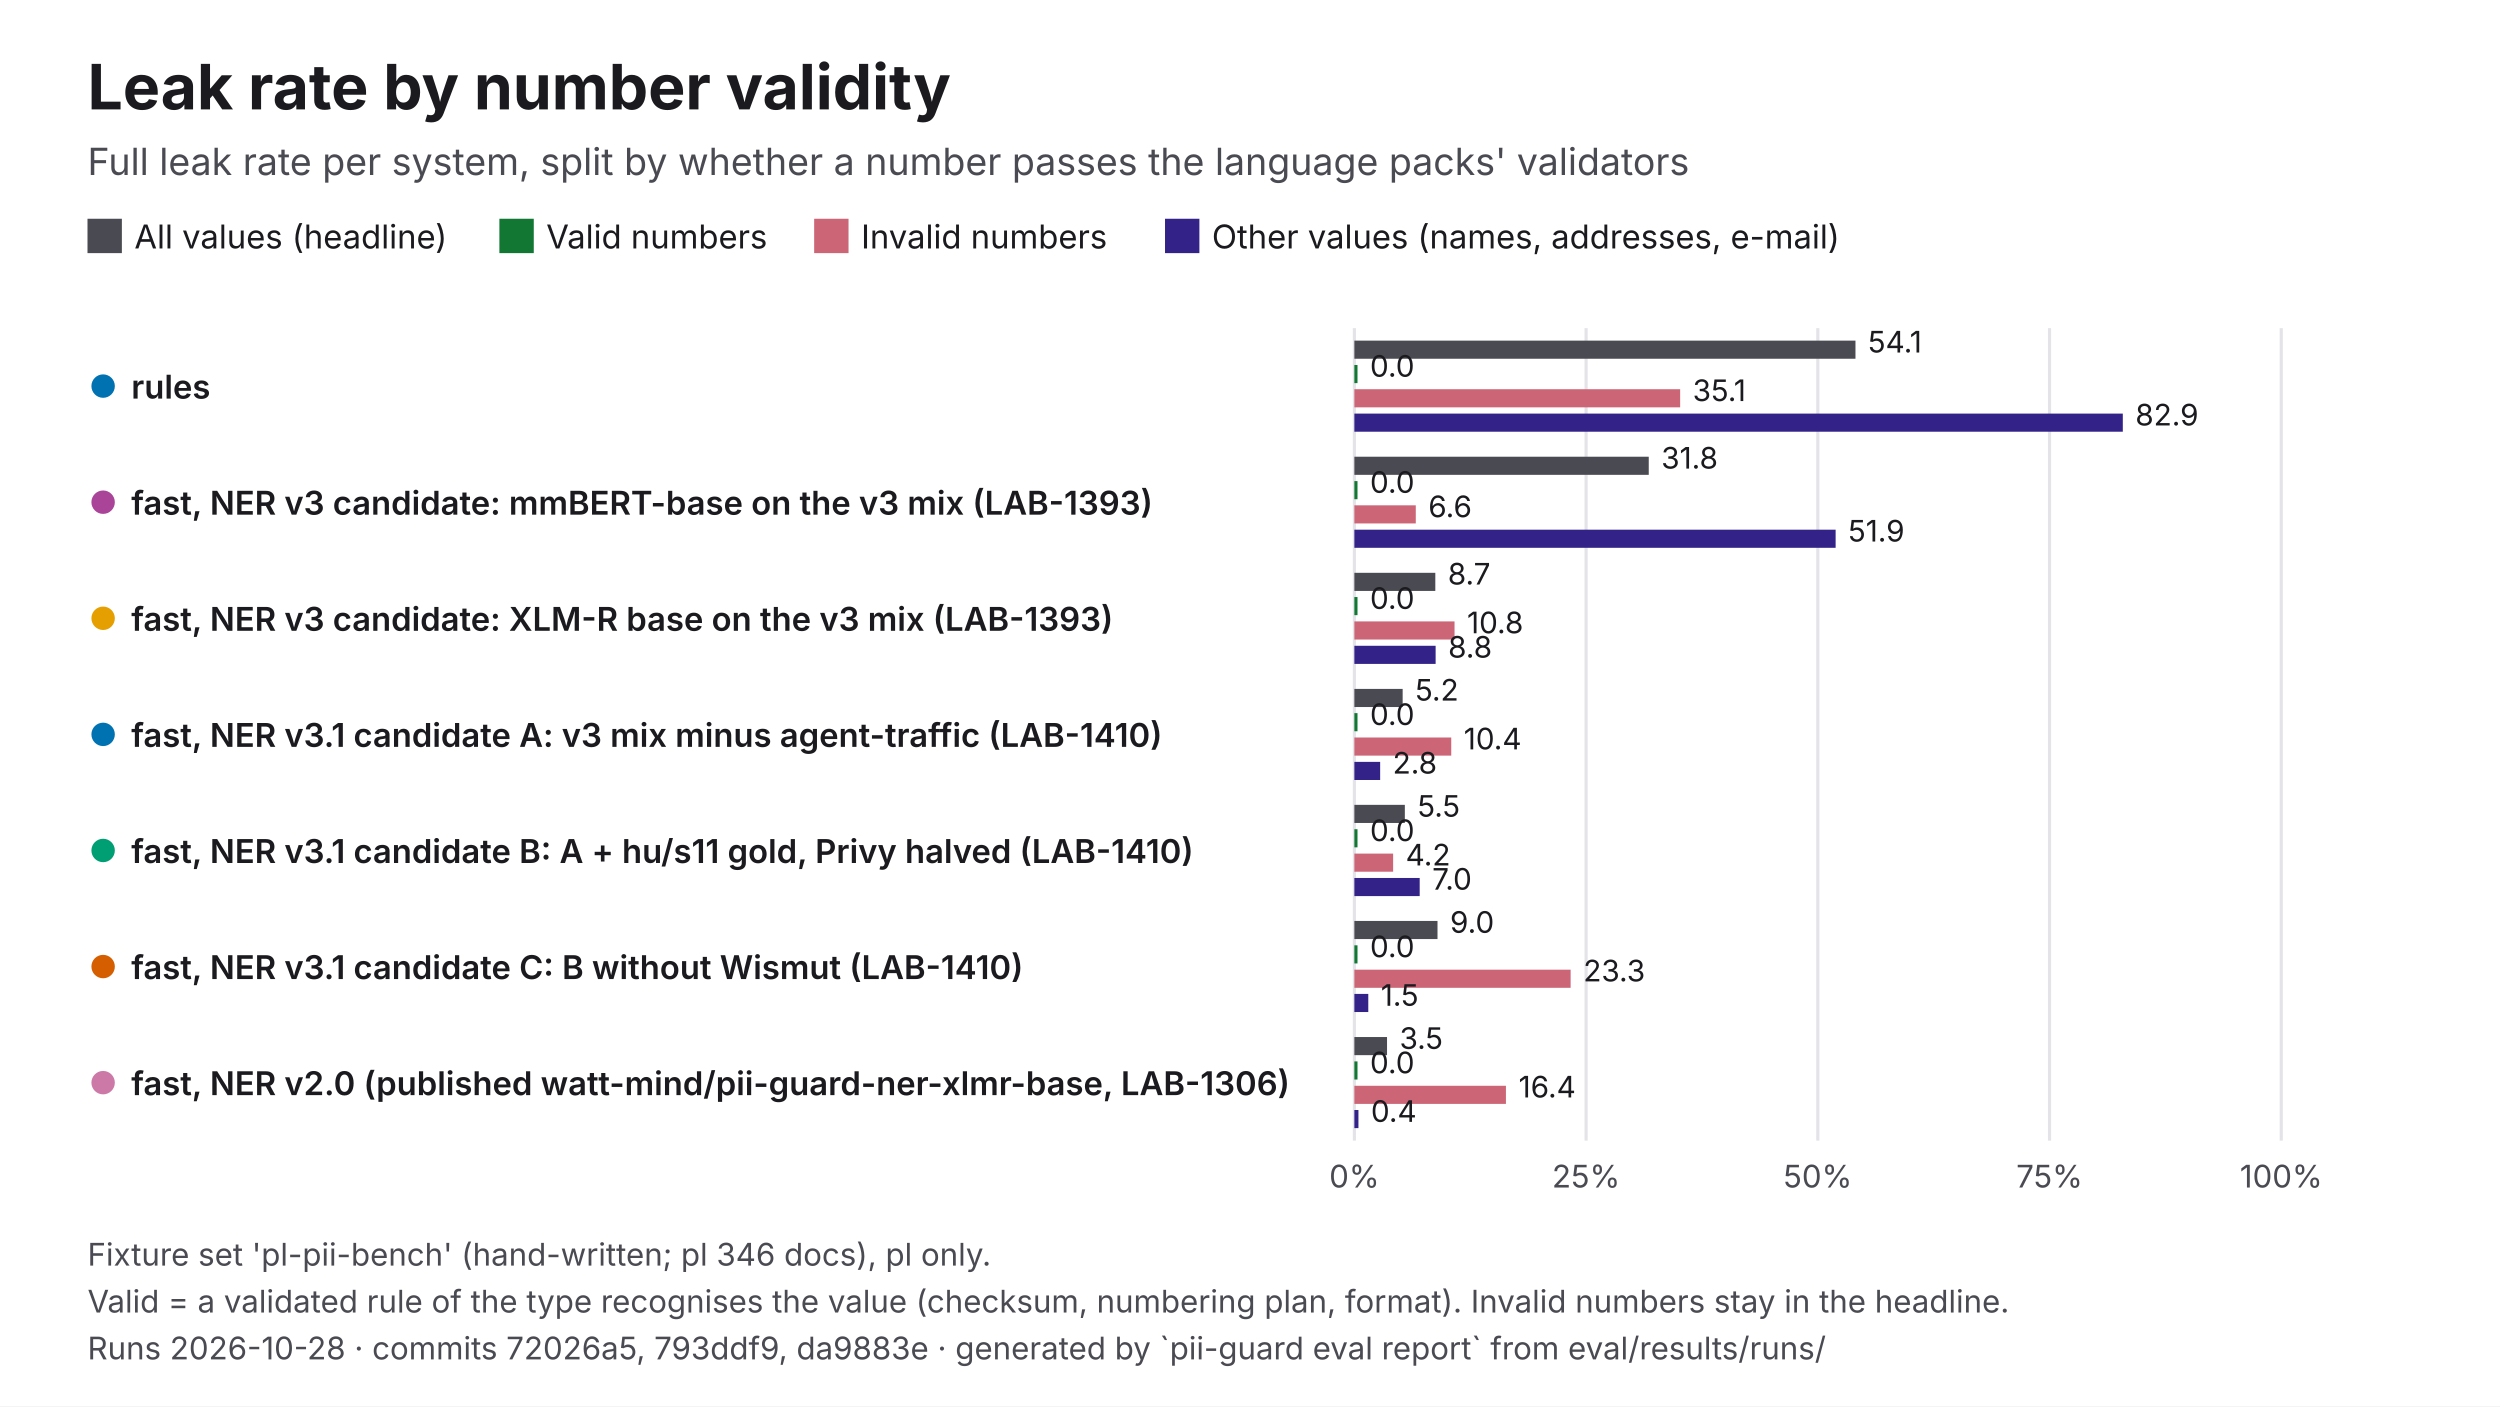
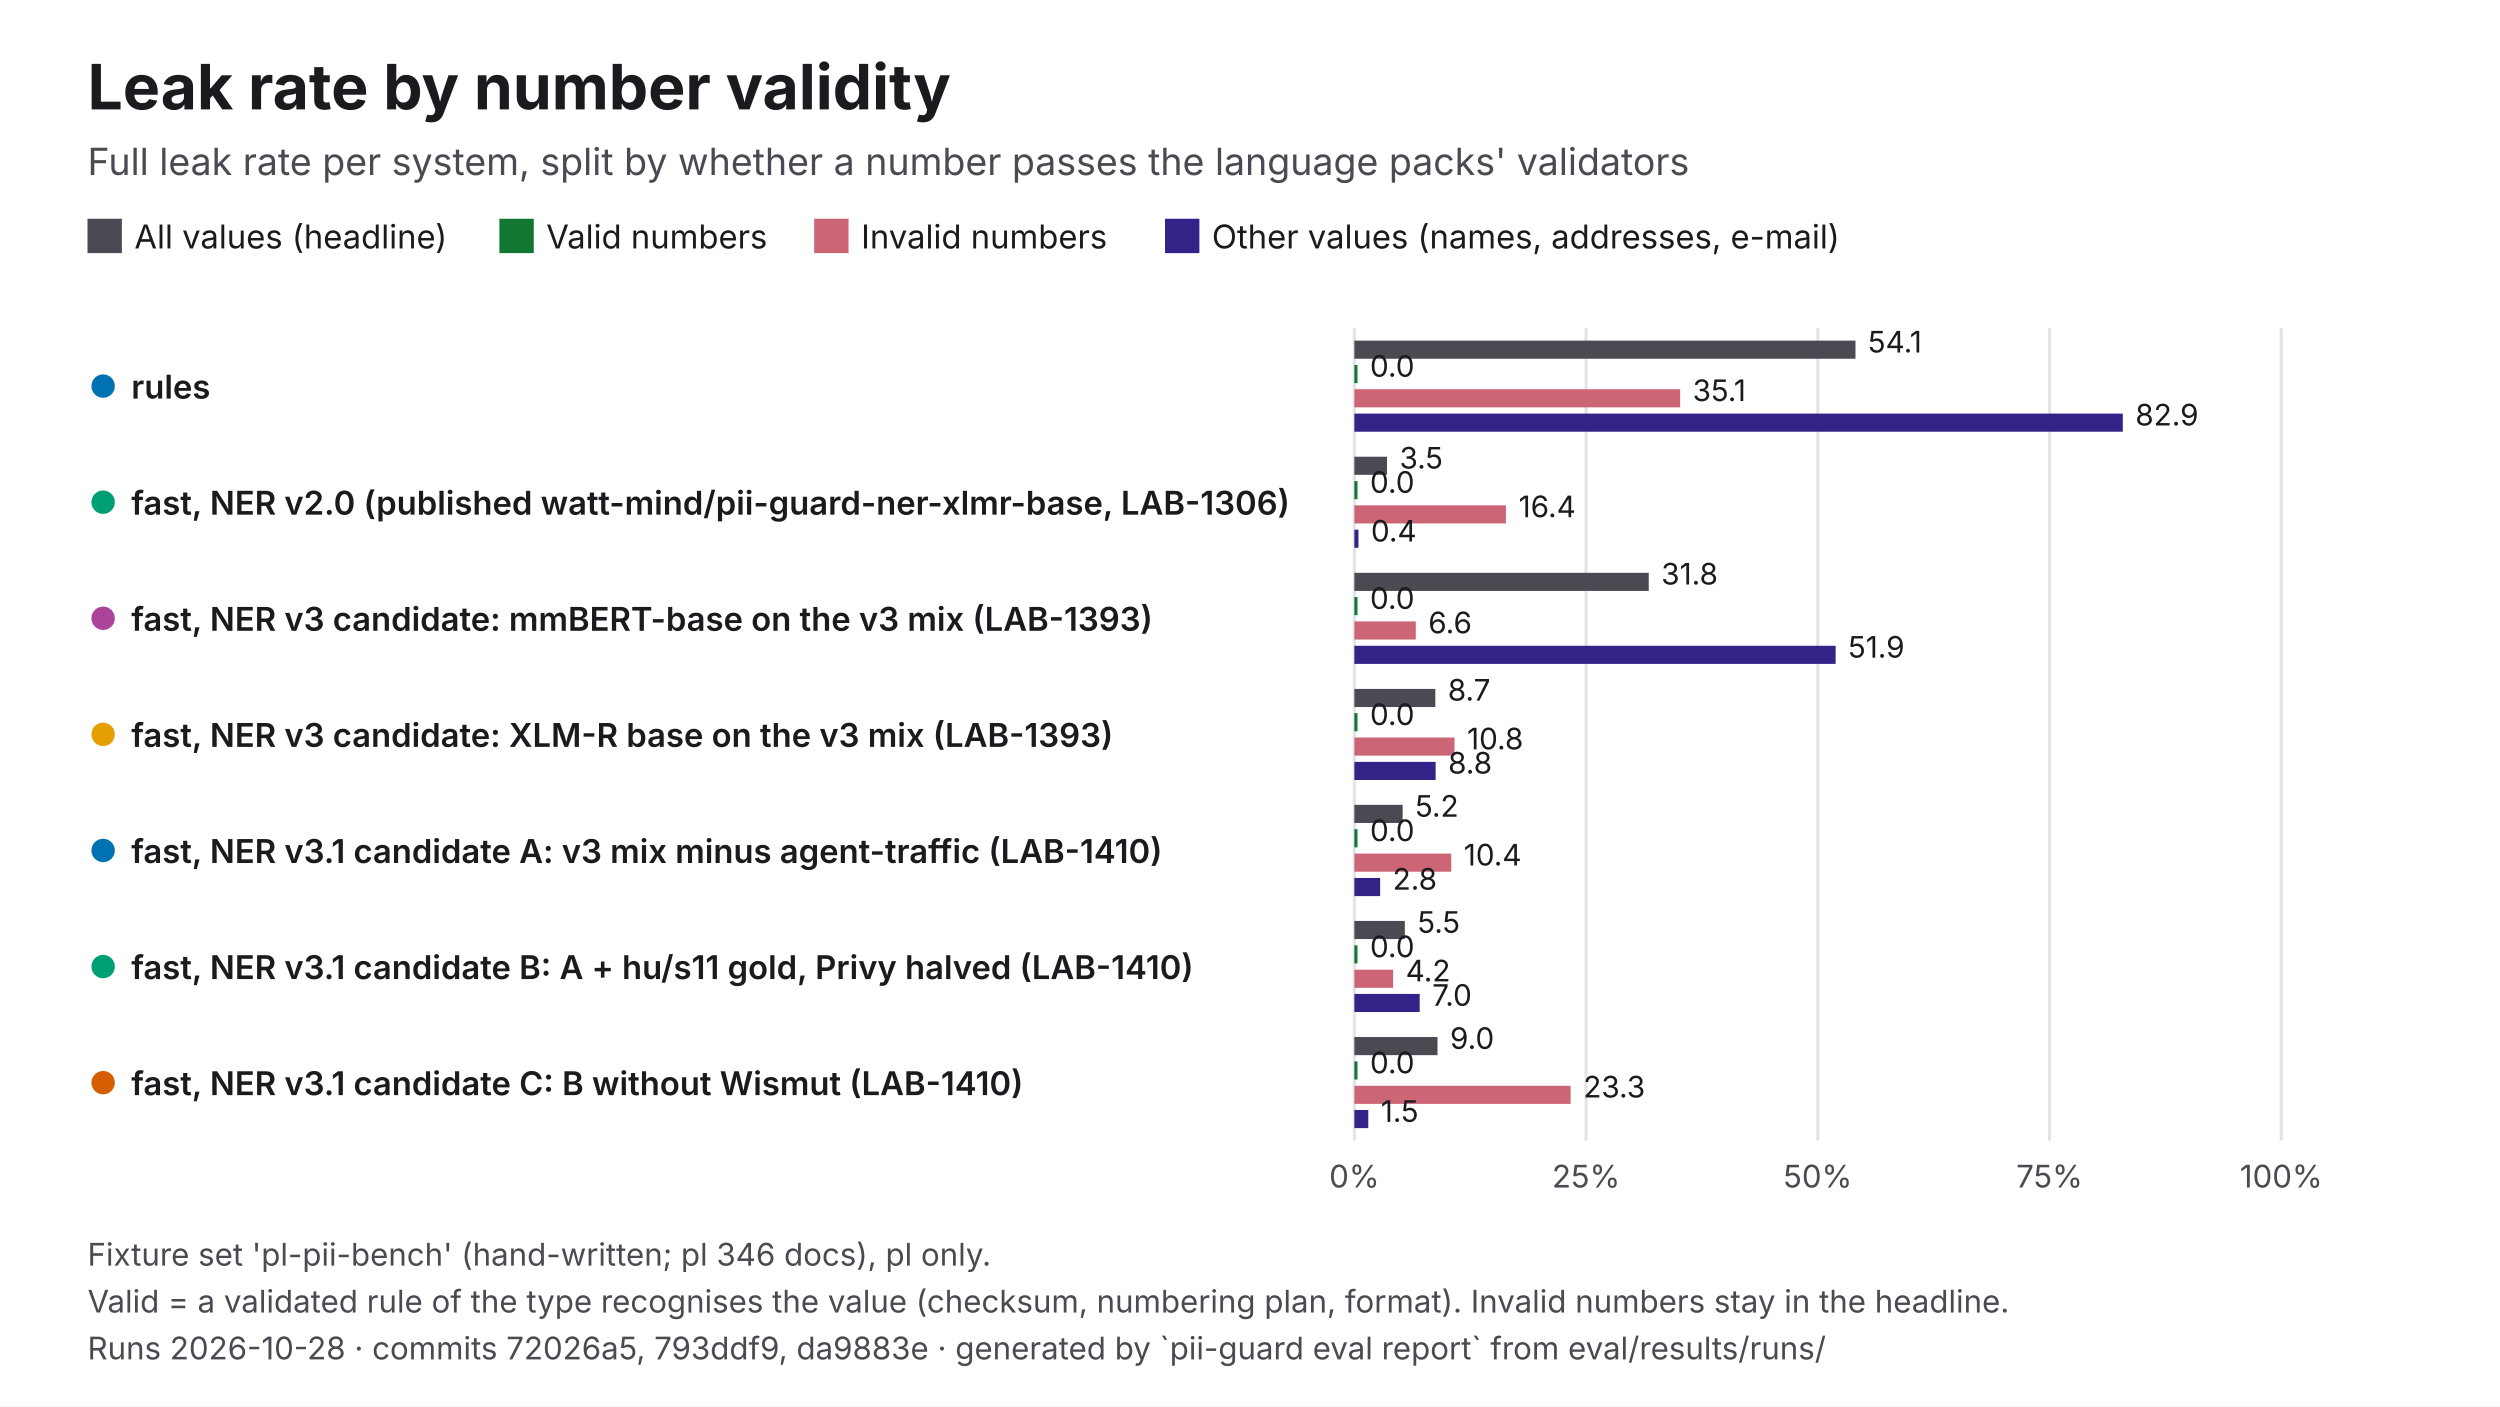
<svg xmlns="http://www.w3.org/2000/svg" viewBox="0 0 1600 900" width="1600" height="900" role="img" aria-labelledby="t d" font-family="Inter, 'Helvetica Neue', Helvetica, Arial, sans-serif">
  <rect width="1600" height="900" fill="#FFFFFF" />
  <text x="56" y="70" font-size="40" fill="#1B1B1F" font-weight="700">Leak rate by number validity</text>
  <text x="56" y="112" font-size="24" fill="#4A4A52">Full leak rate per system, split by whether a number passes the language packs' validators</text>
  <rect x="56" y="140" width="22" height="22" fill="#4A4A52" />
  <text x="86" y="159" font-size="21" fill="#1B1B1F">All values (headline)</text>
  <rect x="319.61" y="140" width="22" height="22" fill="#117733" />
  <text x="349.6" y="159" font-size="21" fill="#1B1B1F">Valid numbers</text>
  <rect x="521.06" y="140" width="22" height="22" fill="#CC6677" />
  <text x="551.1" y="159" font-size="21" fill="#1B1B1F">Invalid numbers</text>
  <rect x="745.61" y="140" width="22" height="22" fill="#332288" />
  <text x="775.6" y="159" font-size="21" fill="#1B1B1F">Other values (names, addresses, e-mail)</text>
  <line x1="866.8" y1="210" x2="866.8" y2="730" stroke="#E3E3E8" stroke-width="2" />
  <text x="866.8" y="760" font-size="20" fill="#4A4A52" text-anchor="middle">0%</text>
  <line x1="1015.1" y1="210" x2="1015.1" y2="730" stroke="#E3E3E8" stroke-width="2" />
  <text x="1015.1" y="760" font-size="20" fill="#4A4A52" text-anchor="middle">25%</text>
  <line x1="1163.4" y1="210" x2="1163.4" y2="730" stroke="#E3E3E8" stroke-width="2" />
  <text x="1163.4" y="760" font-size="20" fill="#4A4A52" text-anchor="middle">50%</text>
  <line x1="1311.7" y1="210" x2="1311.7" y2="730" stroke="#E3E3E8" stroke-width="2" />
  <text x="1311.7" y="760" font-size="20" fill="#4A4A52" text-anchor="middle">75%</text>
  <line x1="1460" y1="210" x2="1460" y2="730" stroke="#E3E3E8" stroke-width="2" />
  <text x="1460" y="760" font-size="20" fill="#4A4A52" text-anchor="middle">100%</text>
  <circle cx="66" cy="247.1" r="9" fill="#0072B2" stroke="#FFFFFF" stroke-width="3" />
  <text x="84" y="255.1" font-size="21" fill="#1B1B1F" font-weight="600">rules</text>
  <rect x="866.8" y="218" width="320.7" height="11.6" fill="#4A4A52" />
  <text x="1195.5" y="225.6" font-size="19" fill="#1B1B1F">54.1</text>
  <rect x="866.8" y="233.6" width="2" height="11.6" fill="#117733" />
  <text x="876.8" y="241.1" font-size="19" fill="#1B1B1F">0.0</text>
  <rect x="866.8" y="249.1" width="208.5" height="11.6" fill="#CC6677" />
  <text x="1083.3" y="256.7" font-size="19" fill="#1B1B1F">35.1</text>
  <rect x="866.8" y="264.7" width="491.8" height="11.6" fill="#332288" />
  <text x="1366.6" y="272.3" font-size="19" fill="#1B1B1F">82.9</text>
-   <circle cx="66" cy="321.4" r="9" fill="#AA4499" stroke="#FFFFFF" stroke-width="3" />
-   <text x="84" y="329.4" font-size="21" fill="#1B1B1F" font-weight="600">fast, NER v3 candidate: mmBERT-base on the v3 mix (LAB-1393)</text>
-   <rect x="866.8" y="292.3" width="188.4" height="11.6" fill="#4A4A52" />
-   <text x="1063.2" y="299.9" font-size="19" fill="#1B1B1F">31.8</text>
+   <circle cx="66" cy="321.4" r="9" fill="#009E73" stroke="#FFFFFF" stroke-width="3" />
+   <text x="84" y="329.4" font-size="21" fill="#1B1B1F" font-weight="600">fast, NER v2.0 (published watt-mind/pii-guard-ner-xlmr-base, LAB-1306)</text>
+   <rect x="866.8" y="292.3" width="20.9" height="11.6" fill="#4A4A52" />
+   <text x="895.7" y="299.9" font-size="19" fill="#1B1B1F">3.5</text>
  <rect x="866.8" y="307.9" width="2" height="11.6" fill="#117733" />
  <text x="876.8" y="315.4" font-size="19" fill="#1B1B1F">0.0</text>
-   <rect x="866.8" y="323.4" width="39.3" height="11.6" fill="#CC6677" />
-   <text x="914.1" y="331" font-size="19" fill="#1B1B1F">6.6</text>
-   <rect x="866.8" y="339" width="308" height="11.6" fill="#332288" />
-   <text x="1182.8" y="346.6" font-size="19" fill="#1B1B1F">51.9</text>
-   <circle cx="66" cy="395.7" r="9" fill="#E69F00" stroke="#FFFFFF" stroke-width="3" />
-   <text x="84" y="403.7" font-size="21" fill="#1B1B1F" font-weight="600">fast, NER v3 candidate: XLM-R base on the v3 mix (LAB-1393)</text>
-   <rect x="866.8" y="366.6" width="51.8" height="11.6" fill="#4A4A52" />
-   <text x="926.6" y="374.1" font-size="19" fill="#1B1B1F">8.7</text>
+   <rect x="866.8" y="323.4" width="97" height="11.6" fill="#CC6677" />
+   <text x="971.9" y="331" font-size="19" fill="#1B1B1F">16.4</text>
+   <rect x="866.8" y="339" width="2.6" height="11.6" fill="#332288" />
+   <text x="877.4" y="346.6" font-size="19" fill="#1B1B1F">0.4</text>
+   <circle cx="66" cy="395.7" r="9" fill="#AA4499" stroke="#FFFFFF" stroke-width="3" />
+   <text x="84" y="403.7" font-size="21" fill="#1B1B1F" font-weight="600">fast, NER v3 candidate: mmBERT-base on the v3 mix (LAB-1393)</text>
+   <rect x="866.8" y="366.6" width="188.4" height="11.6" fill="#4A4A52" />
+   <text x="1063.2" y="374.1" font-size="19" fill="#1B1B1F">31.8</text>
  <rect x="866.8" y="382.1" width="2" height="11.6" fill="#117733" />
  <text x="876.8" y="389.7" font-size="19" fill="#1B1B1F">0.0</text>
-   <rect x="866.8" y="397.7" width="64.1" height="11.6" fill="#CC6677" />
-   <text x="938.9" y="405.3" font-size="19" fill="#1B1B1F">10.8</text>
-   <rect x="866.8" y="413.3" width="52" height="11.6" fill="#332288" />
-   <text x="926.8" y="420.9" font-size="19" fill="#1B1B1F">8.8</text>
-   <circle cx="66" cy="470" r="9" fill="#0072B2" stroke="#FFFFFF" stroke-width="3" />
-   <text x="84" y="478" font-size="21" fill="#1B1B1F" font-weight="600">fast, NER v3.1 candidate A: v3 mix minus agent-traffic (LAB-1410)</text>
-   <rect x="866.8" y="440.9" width="30.9" height="11.6" fill="#4A4A52" />
-   <text x="905.7" y="448.4" font-size="19" fill="#1B1B1F">5.2</text>
+   <rect x="866.8" y="397.7" width="39.3" height="11.6" fill="#CC6677" />
+   <text x="914.1" y="405.3" font-size="19" fill="#1B1B1F">6.6</text>
+   <rect x="866.8" y="413.3" width="308" height="11.6" fill="#332288" />
+   <text x="1182.8" y="420.9" font-size="19" fill="#1B1B1F">51.9</text>
+   <circle cx="66" cy="470" r="9" fill="#E69F00" stroke="#FFFFFF" stroke-width="3" />
+   <text x="84" y="478" font-size="21" fill="#1B1B1F" font-weight="600">fast, NER v3 candidate: XLM-R base on the v3 mix (LAB-1393)</text>
+   <rect x="866.8" y="440.9" width="51.8" height="11.6" fill="#4A4A52" />
+   <text x="926.6" y="448.4" font-size="19" fill="#1B1B1F">8.7</text>
  <rect x="866.8" y="456.4" width="2" height="11.6" fill="#117733" />
  <text x="876.8" y="464" font-size="19" fill="#1B1B1F">0.0</text>
-   <rect x="866.8" y="472" width="62" height="11.6" fill="#CC6677" />
-   <text x="936.8" y="479.6" font-size="19" fill="#1B1B1F">10.4</text>
-   <rect x="866.8" y="487.6" width="16.5" height="11.6" fill="#332288" />
-   <text x="891.3" y="495.1" font-size="19" fill="#1B1B1F">2.8</text>
-   <circle cx="66" cy="544.3" r="9" fill="#009E73" stroke="#FFFFFF" stroke-width="3" />
-   <text x="84" y="552.3" font-size="21" fill="#1B1B1F" font-weight="600">fast, NER v3.1 candidate B: A + hu/s11 gold, Privy halved (LAB-1410)</text>
-   <rect x="866.8" y="515.1" width="32.3" height="11.6" fill="#4A4A52" />
-   <text x="907.2" y="522.7" font-size="19" fill="#1B1B1F">5.5</text>
+   <rect x="866.8" y="472" width="64.1" height="11.6" fill="#CC6677" />
+   <text x="938.9" y="479.6" font-size="19" fill="#1B1B1F">10.8</text>
+   <rect x="866.8" y="487.6" width="52" height="11.6" fill="#332288" />
+   <text x="926.8" y="495.1" font-size="19" fill="#1B1B1F">8.8</text>
+   <circle cx="66" cy="544.3" r="9" fill="#0072B2" stroke="#FFFFFF" stroke-width="3" />
+   <text x="84" y="552.3" font-size="21" fill="#1B1B1F" font-weight="600">fast, NER v3.1 candidate A: v3 mix minus agent-traffic (LAB-1410)</text>
+   <rect x="866.8" y="515.1" width="30.9" height="11.6" fill="#4A4A52" />
+   <text x="905.7" y="522.7" font-size="19" fill="#1B1B1F">5.2</text>
  <rect x="866.8" y="530.7" width="2" height="11.6" fill="#117733" />
  <text x="876.8" y="538.3" font-size="19" fill="#1B1B1F">0.0</text>
-   <rect x="866.8" y="546.3" width="24.8" height="11.6" fill="#CC6677" />
-   <text x="899.6" y="553.9" font-size="19" fill="#1B1B1F">4.2</text>
-   <rect x="866.8" y="561.9" width="41.8" height="11.6" fill="#332288" />
-   <text x="916.6" y="569.4" font-size="19" fill="#1B1B1F">7.0</text>
-   <circle cx="66" cy="618.6" r="9" fill="#D55E00" stroke="#FFFFFF" stroke-width="3" />
-   <text x="84" y="626.6" font-size="21" fill="#1B1B1F" font-weight="600">fast, NER v3.1 candidate C: B without Wismut (LAB-1410)</text>
-   <rect x="866.8" y="589.4" width="53.2" height="11.6" fill="#4A4A52" />
-   <text x="928" y="597" font-size="19" fill="#1B1B1F">9.0</text>
+   <rect x="866.8" y="546.3" width="62" height="11.6" fill="#CC6677" />
+   <text x="936.8" y="553.9" font-size="19" fill="#1B1B1F">10.4</text>
+   <rect x="866.8" y="561.9" width="16.5" height="11.6" fill="#332288" />
+   <text x="891.3" y="569.4" font-size="19" fill="#1B1B1F">2.8</text>
+   <circle cx="66" cy="618.6" r="9" fill="#009E73" stroke="#FFFFFF" stroke-width="3" />
+   <text x="84" y="626.6" font-size="21" fill="#1B1B1F" font-weight="600">fast, NER v3.1 candidate B: A + hu/s11 gold, Privy halved (LAB-1410)</text>
+   <rect x="866.8" y="589.4" width="32.3" height="11.6" fill="#4A4A52" />
+   <text x="907.2" y="597" font-size="19" fill="#1B1B1F">5.5</text>
  <rect x="866.8" y="605" width="2" height="11.6" fill="#117733" />
  <text x="876.8" y="612.6" font-size="19" fill="#1B1B1F">0.0</text>
-   <rect x="866.8" y="620.6" width="138.4" height="11.6" fill="#CC6677" />
-   <text x="1013.3" y="628.1" font-size="19" fill="#1B1B1F">23.3</text>
-   <rect x="866.8" y="636.1" width="8.9" height="11.6" fill="#332288" />
-   <text x="883.7" y="643.7" font-size="19" fill="#1B1B1F">1.5</text>
-   <circle cx="66" cy="692.9" r="9" fill="#CC79A7" stroke="#FFFFFF" stroke-width="3" />
-   <text x="84" y="700.9" font-size="21" fill="#1B1B1F" font-weight="600">fast, NER v2.0 (published watt-mind/pii-guard-ner-xlmr-base, LAB-1306)</text>
-   <rect x="866.8" y="663.7" width="20.9" height="11.6" fill="#4A4A52" />
-   <text x="895.7" y="671.3" font-size="19" fill="#1B1B1F">3.5</text>
+   <rect x="866.8" y="620.6" width="24.8" height="11.6" fill="#CC6677" />
+   <text x="899.6" y="628.1" font-size="19" fill="#1B1B1F">4.2</text>
+   <rect x="866.8" y="636.1" width="41.8" height="11.6" fill="#332288" />
+   <text x="916.6" y="643.7" font-size="19" fill="#1B1B1F">7.0</text>
+   <circle cx="66" cy="692.9" r="9" fill="#D55E00" stroke="#FFFFFF" stroke-width="3" />
+   <text x="84" y="700.9" font-size="21" fill="#1B1B1F" font-weight="600">fast, NER v3.1 candidate C: B without Wismut (LAB-1410)</text>
+   <rect x="866.8" y="663.7" width="53.2" height="11.6" fill="#4A4A52" />
+   <text x="928" y="671.3" font-size="19" fill="#1B1B1F">9.0</text>
  <rect x="866.8" y="679.3" width="2" height="11.6" fill="#117733" />
  <text x="876.8" y="686.9" font-size="19" fill="#1B1B1F">0.0</text>
-   <rect x="866.8" y="694.9" width="97" height="11.6" fill="#CC6677" />
-   <text x="971.9" y="702.4" font-size="19" fill="#1B1B1F">16.4</text>
-   <rect x="866.8" y="710.4" width="2.6" height="11.6" fill="#332288" />
-   <text x="877.4" y="718" font-size="19" fill="#1B1B1F">0.4</text>
+   <rect x="866.8" y="694.9" width="138.4" height="11.6" fill="#CC6677" />
+   <text x="1013.3" y="702.4" font-size="19" fill="#1B1B1F">23.3</text>
+   <rect x="866.8" y="710.4" width="8.9" height="11.6" fill="#332288" />
+   <text x="883.7" y="718" font-size="19" fill="#1B1B1F">1.5</text>
  <text x="56" y="810" font-size="20" fill="#4A4A52">Fixture set 'pl-pii-bench' (hand-written; pl 346 docs), pl only.</text>
  <text x="56" y="840" font-size="20" fill="#4A4A52">Valid = a validated rule of the type recognises the value (checksum, numbering plan, format). Invalid numbers stay in the headline.</text>
  <text x="56" y="870" font-size="20" fill="#4A4A52">Runs 2026-10-28 · commits 72026a5, 793ddf9, da9883e · generated by `pii-guard eval report` from eval/results/runs/</text>
</svg>
